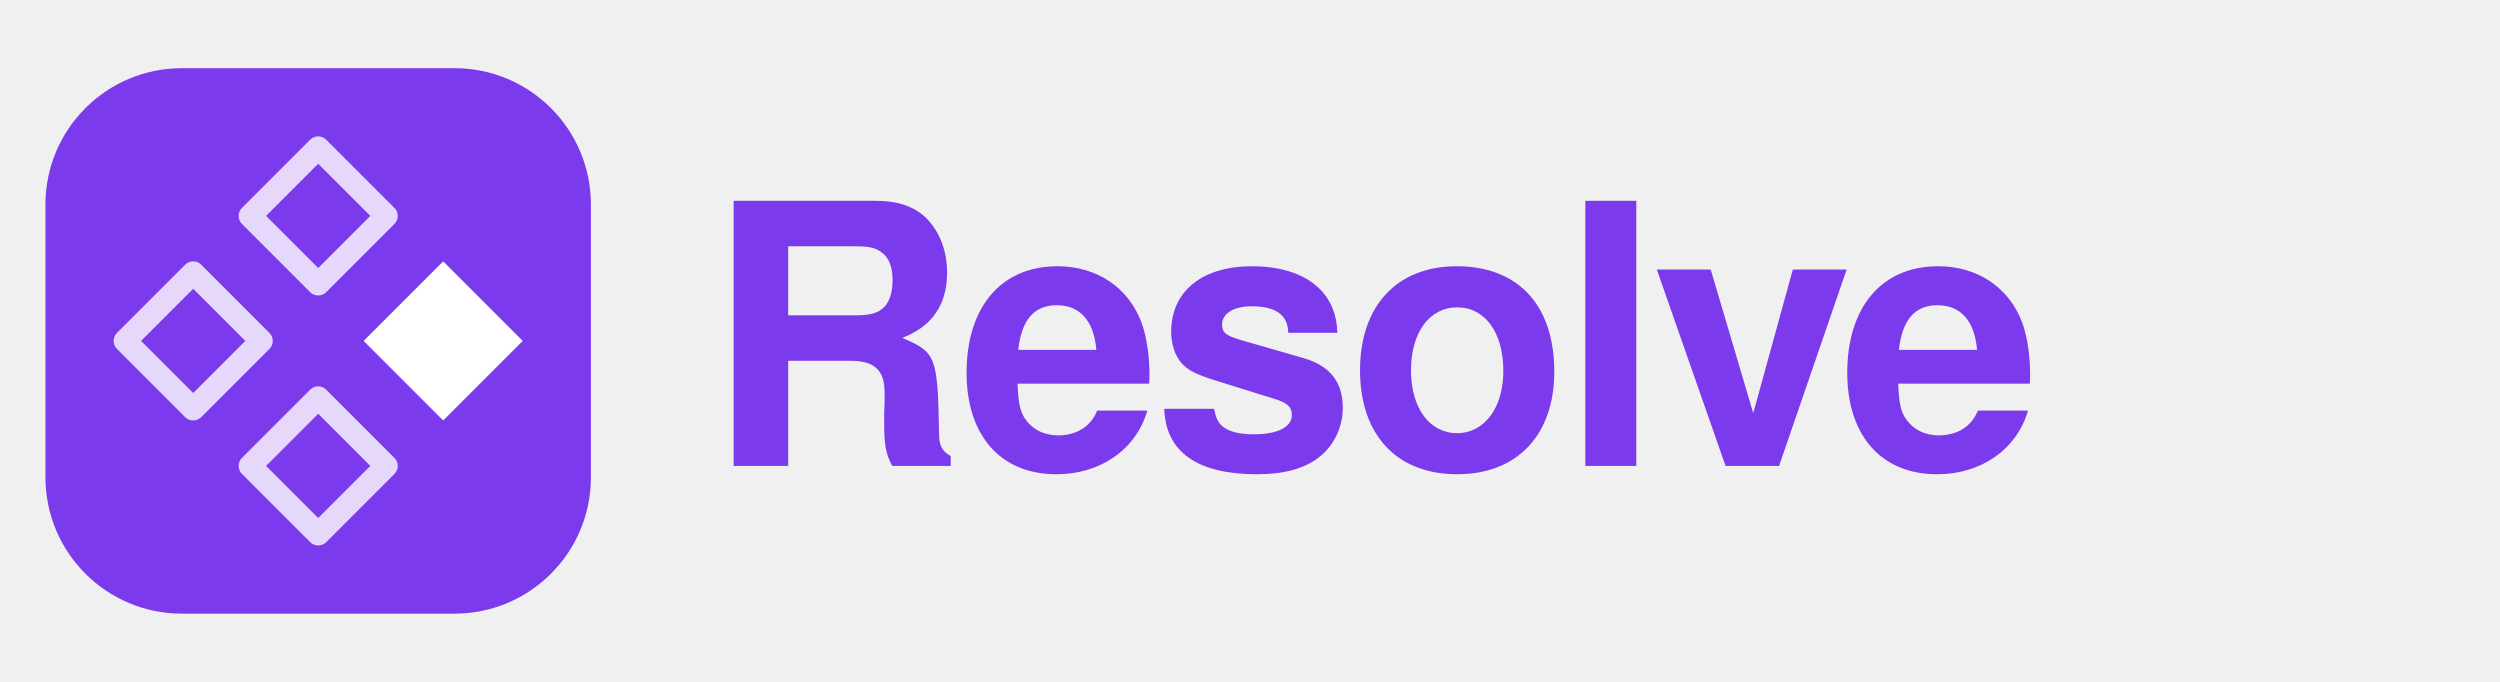
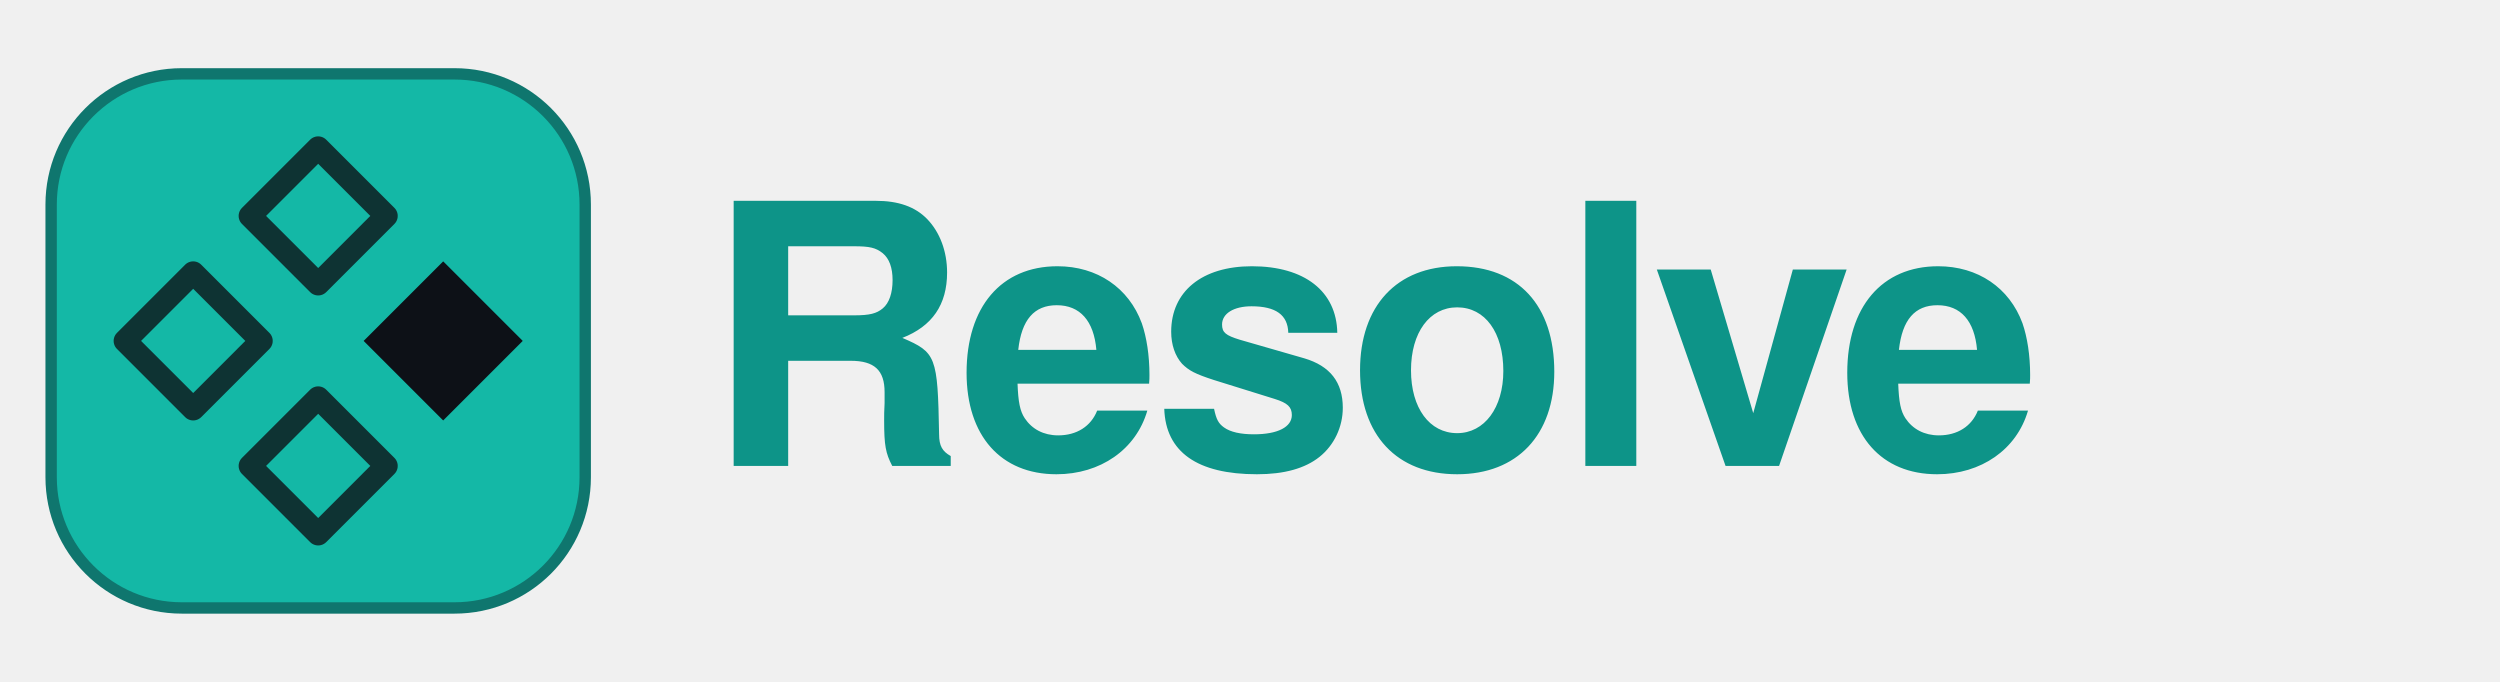
<svg xmlns="http://www.w3.org/2000/svg" width="440" height="120" viewBox="0 0 440 120" role="img" aria-labelledby="t d">
  <g transform="translate(8 12)">
-     <rect width="96" height="96" rx="24" fill="#7C3AED" />
-     <g fill="none" stroke="#FFFFFF" stroke-width="4" stroke-linejoin="round" opacity="0.8">
+     <rect x="1" y="1" width="94" height="94" rx="23" fill="#14B8A6" stroke="#0F766E" stroke-width="2" />
+     <g fill="none" stroke="#0D1117" stroke-width="4" stroke-linejoin="round" opacity="0.8">
      <path d="M48 14 L60 26 L48 38 L36 26 Z" />
      <path d="M26 36 L38 48 L26 60 L14 48 Z" />
      <path d="M48 58 L60 70 L48 82 L36 70 Z" />
    </g>
-     <path d="M70 34 L84 48 L70 62 L56 48 Z" fill="#FFFFFF" />
+     <path d="M70 34 L84 48 L70 62 L56 48 Z" fill="#0D1117" />
  </g>
-   <text x="124" y="82" font-family="-apple-system,'Segoe UI',Helvetica,Arial,sans-serif" font-size="64" font-weight="600" letter-spacing="-1.5" fill="#7C3AED">Resolve</text>
+   <text x="124" y="82" font-family="-apple-system,'Segoe UI',Helvetica,Arial,sans-serif" font-size="64" font-weight="600" letter-spacing="-1.5" fill="#0D9488">Resolve</text>
</svg>
